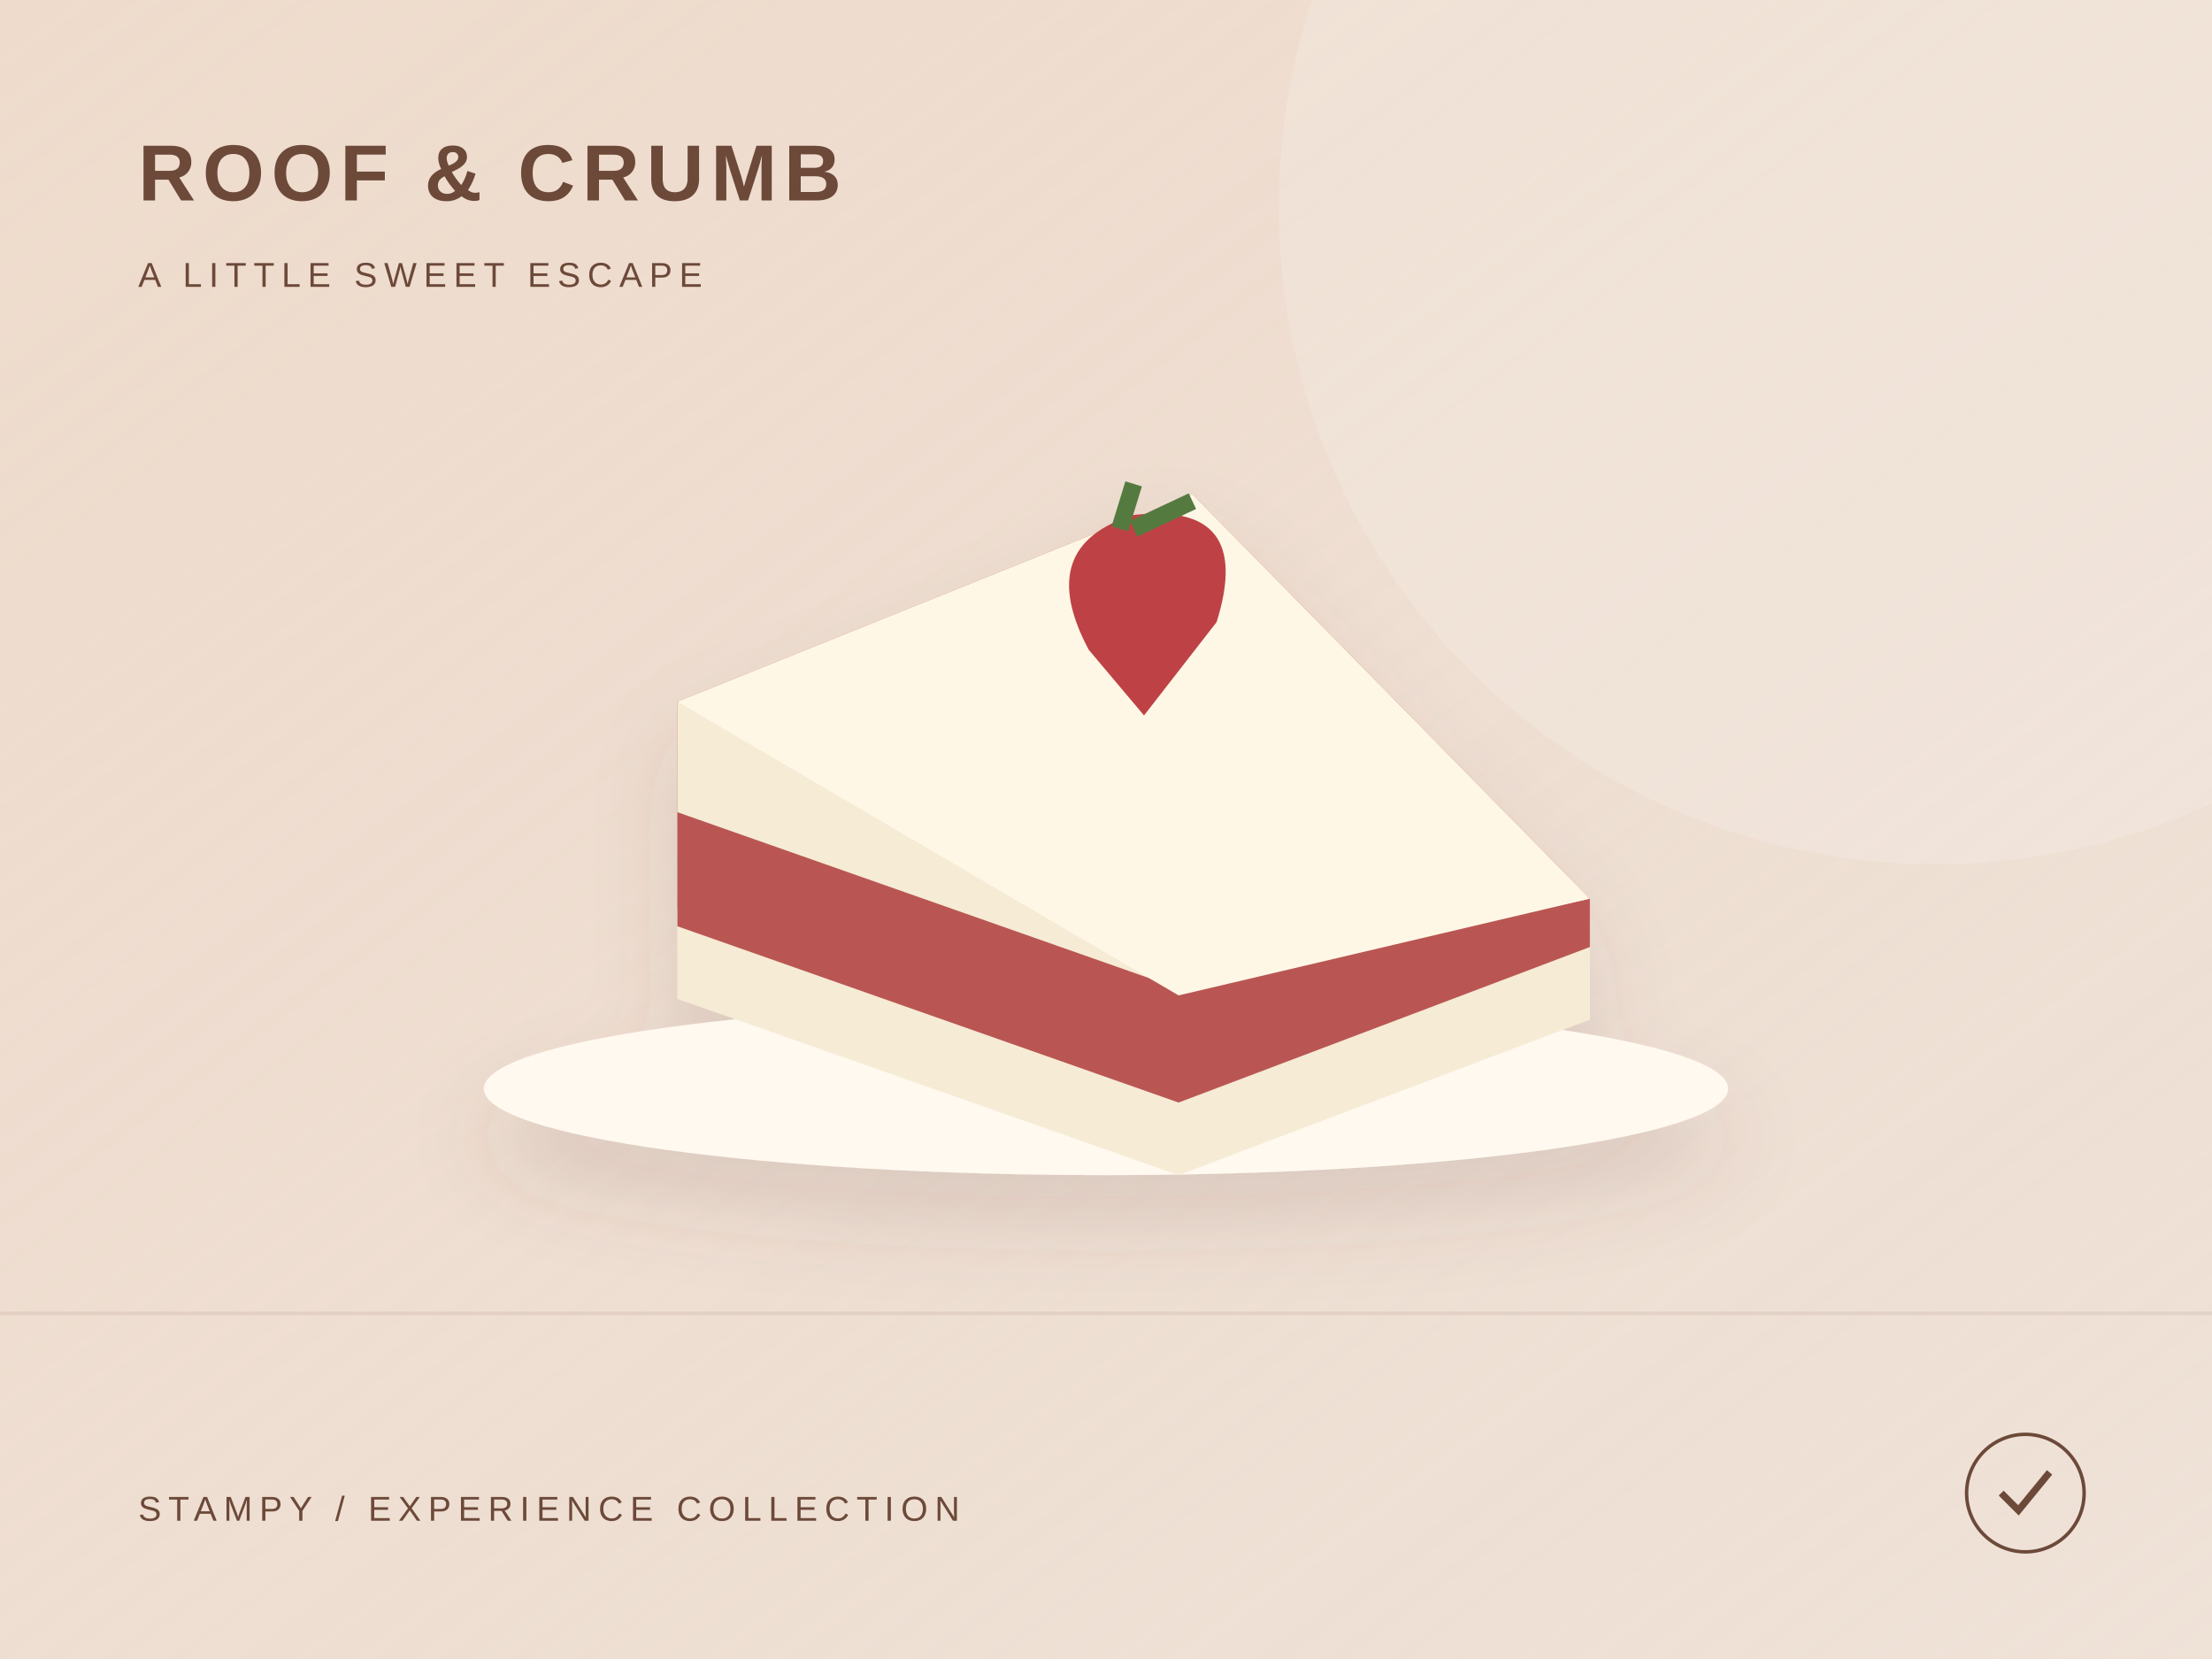
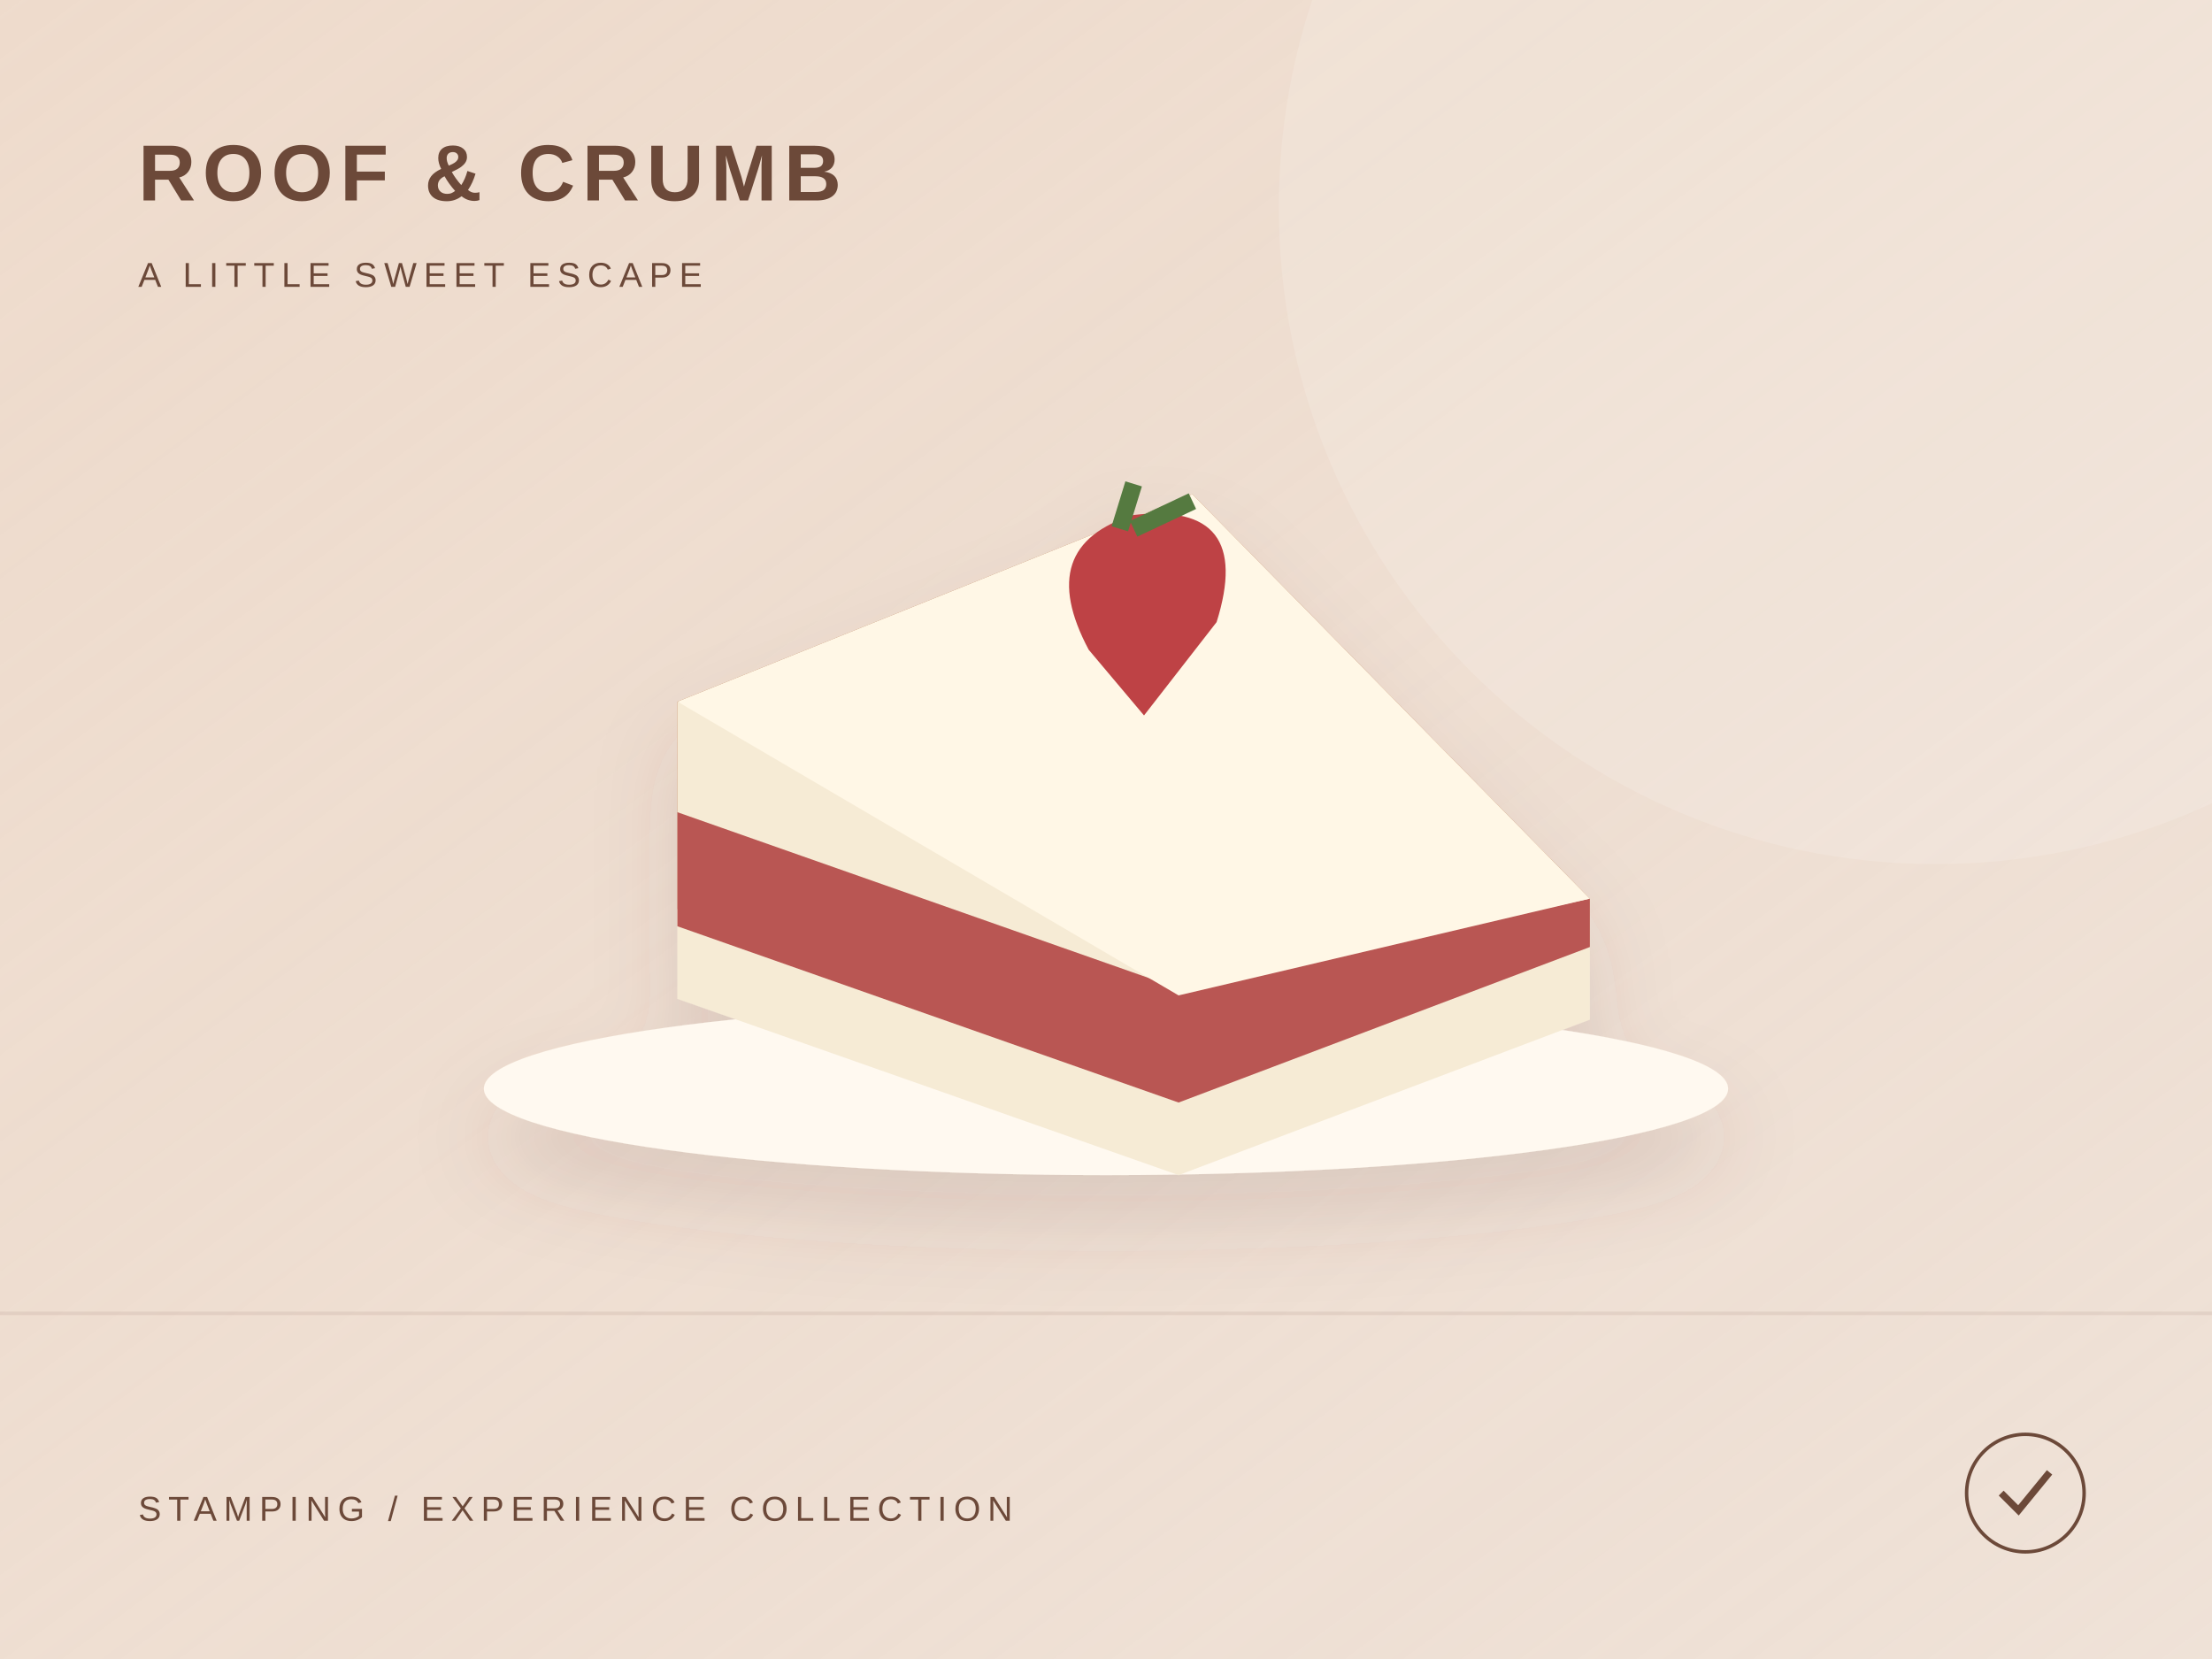
<svg xmlns="http://www.w3.org/2000/svg" viewBox="0 0 640 480">
  <defs>
    <linearGradient id="bg" x2="1" y2="1">
      <stop stop-color="#eedbcc" />
      <stop offset="1" stop-color="#eedbcc" stop-opacity=".7" />
    </linearGradient>
    <filter id="shadow" x="-30%" y="-30%" width="160%" height="180%">
      <feDropShadow dx="0" dy="14" stdDeviation="12" flood-color="#6c4939" flood-opacity=".14" />
    </filter>
  </defs>
  <rect width="640" height="480" fill="url(#bg)" />
  <circle cx="560" cy="60" r="190" fill="#fff" opacity=".14" />
  <path d="M0 380h640" stroke="#6c4939" opacity=".1" />
  <g font-family="Arial, sans-serif" fill="#6c4939">
    <text x="40" y="58" font-size="23" font-weight="700" letter-spacing="2">ROOF &amp; CRUMB</text>
    <text x="40" y="83" font-size="10" letter-spacing="2">A LITTLE SWEET ESCAPE</text>
  </g>
  <g filter="url(#shadow)">
    <ellipse cx="320" cy="315" rx="180" ry="25" fill="#fff9f0" />
    <path d="m196 203 149-60 115 117-119 54-145-51Z" fill="#b16b42" />
    <path d="m196 203 145 51 119 6v35l-119 45-145-51Z" fill="#f6ebd5" />
    <path d="m196 235 145 51 119-26v14l-119 45-145-51Z" fill="#b95652" />
    <path d="m196 203 149-60 115 117-119 28Z" fill="#fff7e6" />
    <path d="M315 188q-16-30 13-39 35-4 24 31l-21 27Z" fill="#be4244" />
    <path d="m324 153 4-13m0 13 17-8" stroke="#557a40" stroke-width="5" />
  </g>
-   <text x="40" y="440" font-family="Arial,sans-serif" font-size="10" fill="#6c4939" letter-spacing="2">STAMPY / EXPERIENCE COLLECTION</text>
+   <text x="40" y="440" font-family="Arial,sans-serif" font-size="10" fill="#6c4939" letter-spacing="2">STAMPING / EXPERIENCE COLLECTION</text>
  <circle cx="586" cy="432" r="17" fill="none" stroke="#6c4939" />
  <path d="m579 432 5 5 9-11" fill="none" stroke="#6c4939" stroke-width="2" />
</svg>
